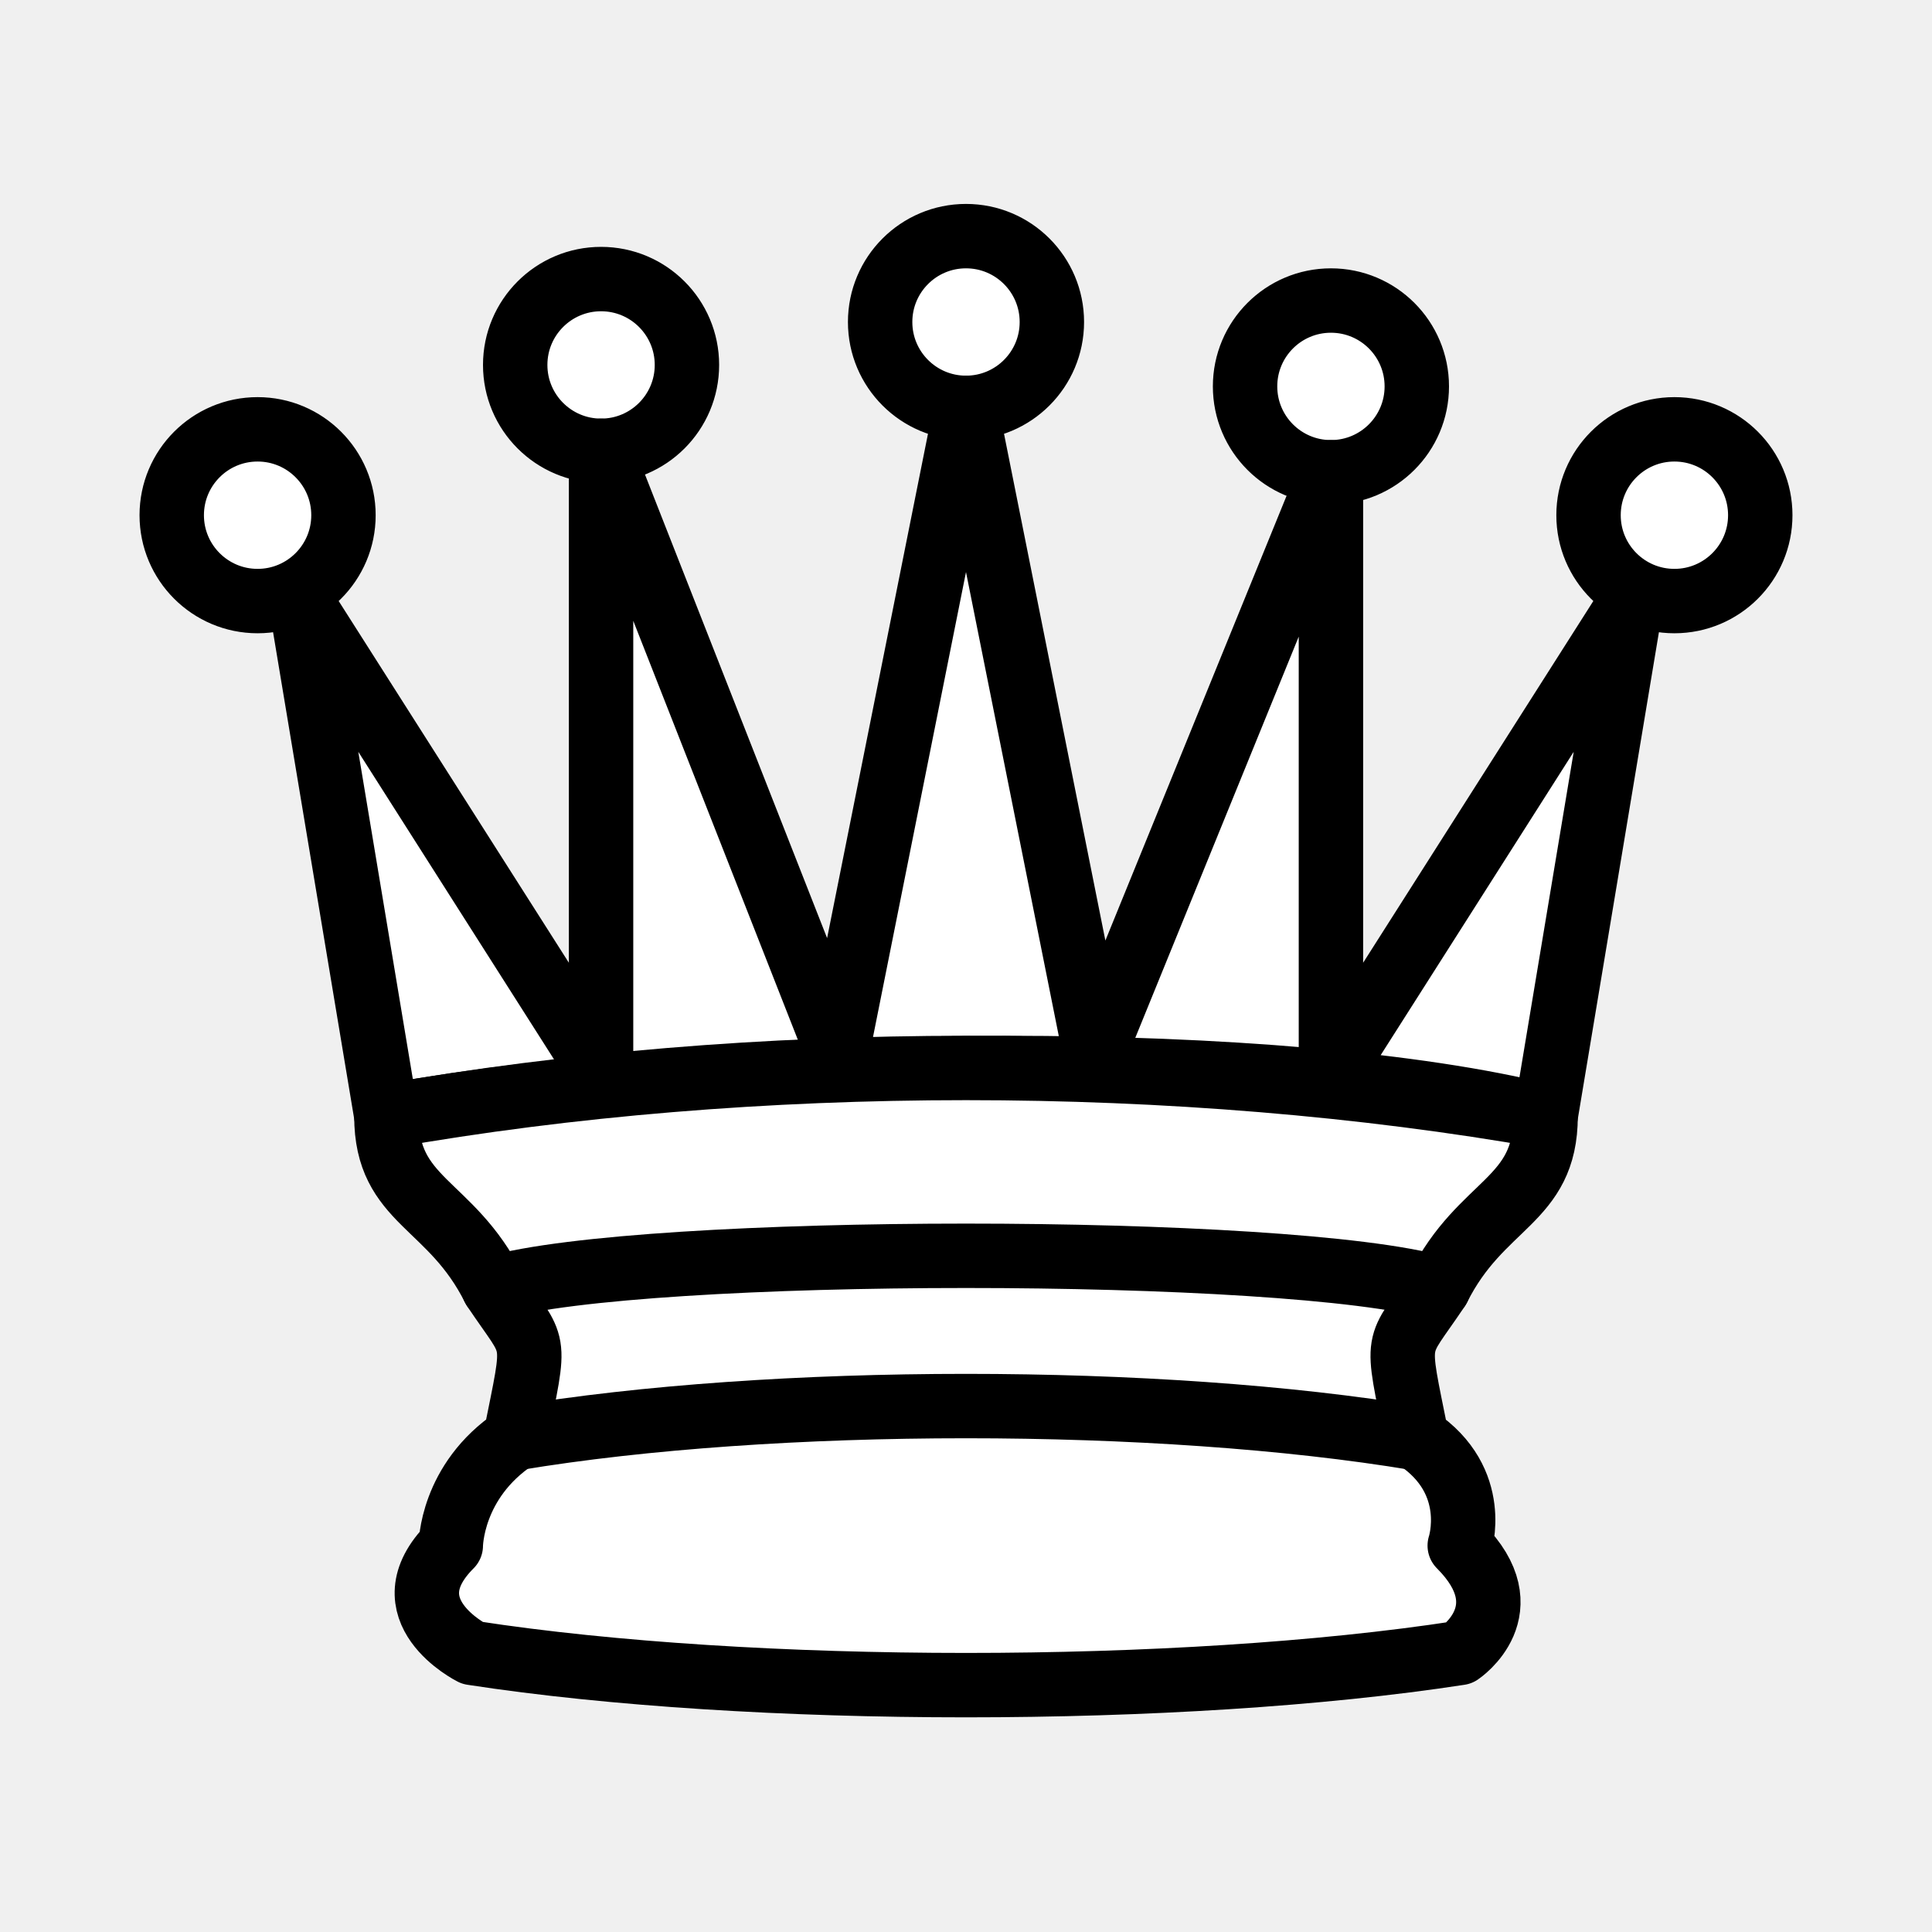
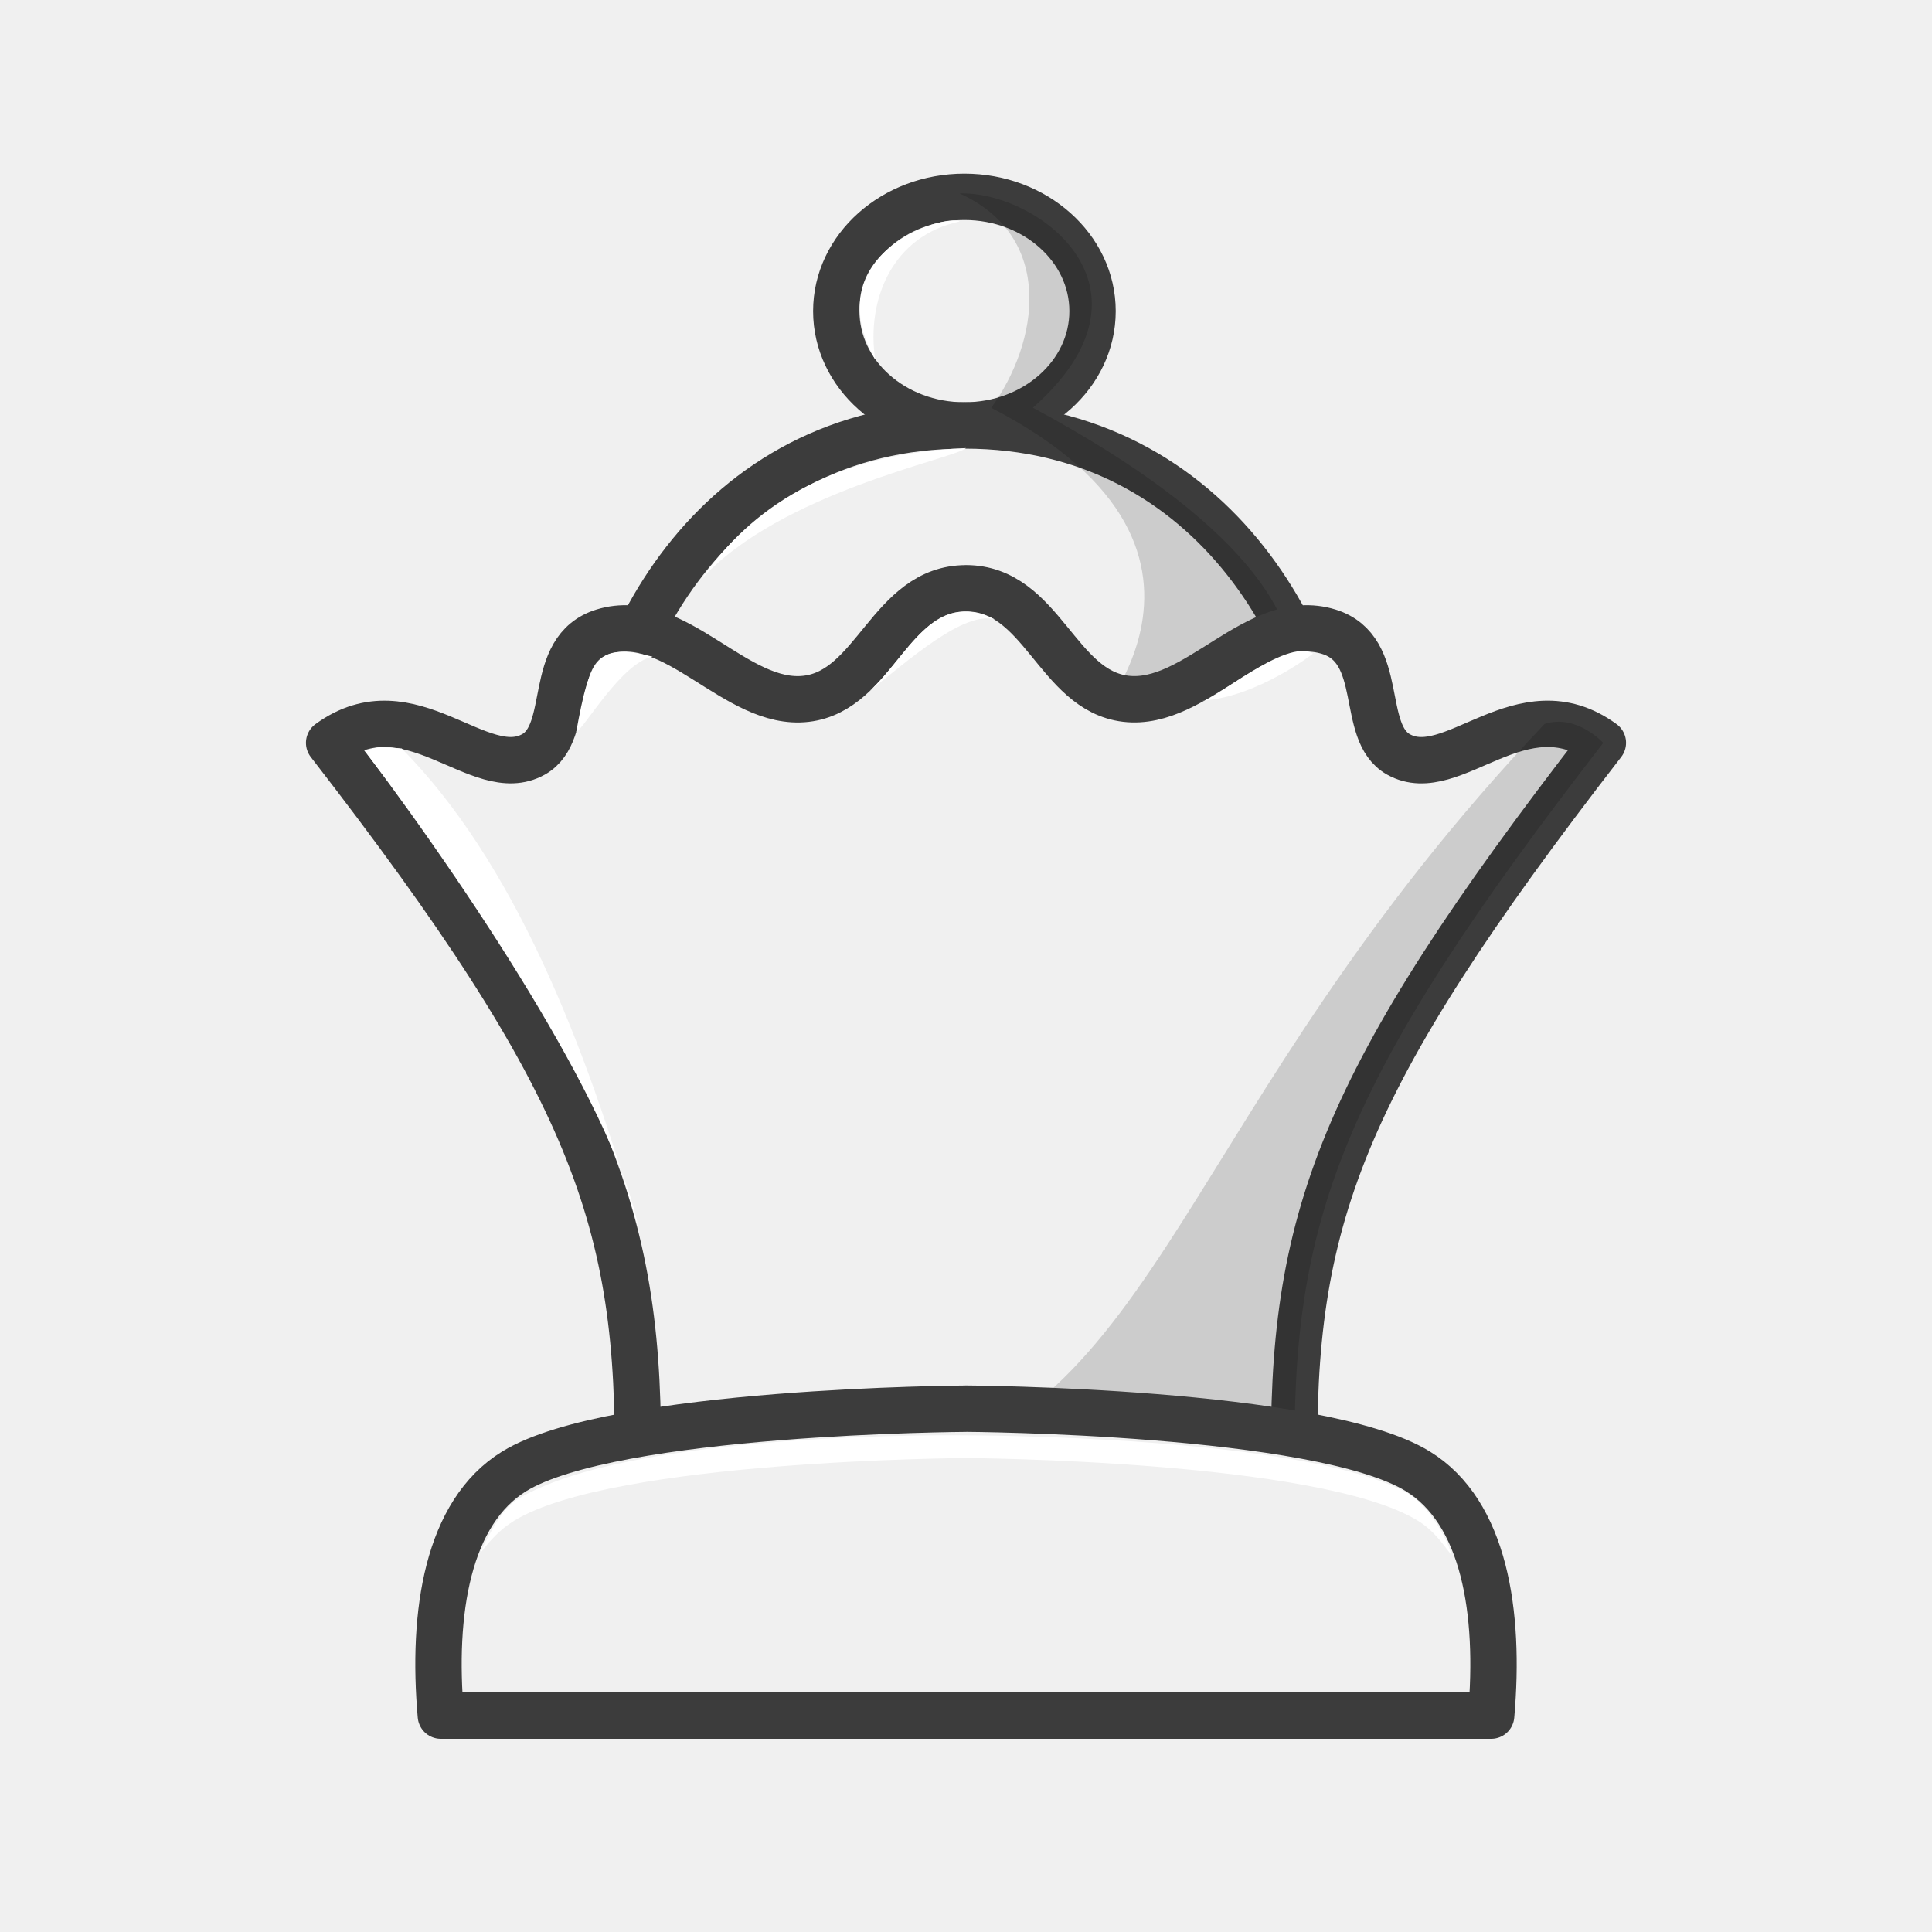
- <svg xmlns="http://www.w3.org/2000/svg" width="45" height="45">
-   <g fill="#fff" fill-rule="evenodd" stroke="#000" stroke-width="1.5" stroke-linecap="round" stroke-linejoin="round">
-     <path d="M8 12a2 2 0 1 1-4 0 2 2 0 1 1 4 0zm16.5-4.5a2 2 0 1 1-4 0 2 2 0 1 1 4 0zM41 12a2 2 0 1 1-4 0 2 2 0 1 1 4 0zM16 8.5a2 2 0 1 1-4 0 2 2 0 1 1 4 0zM33 9a2 2 0 1 1-4 0 2 2 0 1 1 4 0z" />
-     <path d="M9 26c8.5-1.5 21-1.5 27 0l2-12-7 11V11l-5.5 13.5-3-15-3 15-5.5-14V25L7 14l2 12z" stroke-linecap="butt" />
-     <path d="M9 26c0 2 1.5 2 2.5 4 1 1.5 1 1 .5 3.5-1.5 1-1.5 2.5-1.5 2.5-1.5 1.5.5 2.5.5 2.5 6.5 1 16.5 1 23 0 0 0 1.5-1 0-2.5 0 0 .5-1.5-1-2.5-.5-2.5-.5-2 .5-3.5 1-2 2.5-2 2.5-4-8.5-1.5-18.5-1.5-27 0z" stroke-linecap="butt" />
-     <path d="M11.5 30c3.5-1 18.5-1 22 0M12 33.5c6-1 15-1 21 0" fill="none" />
-   </g>
+ <svg xmlns="http://www.w3.org/2000/svg" style="color-scheme:light only" fill-rule="evenodd" clip-rule="evenodd" image-rendering="optimizeQuality" shape-rendering="geometricPrecision" text-rendering="geometricPrecision" viewBox="0 0 50 50">
+   <path fill="#f0f0f0" stroke="#3c3c3c" stroke-linecap="round" stroke-linejoin="round" stroke-width="1.2" d="M24.959 5.094a2.958 3.316 90 0 0-3.316 2.958 2.958 3.316 90 0 0 3.316 2.959 2.958 3.316 90 0 0 3.316-2.959 2.958 3.316 90 0 0-3.316-2.958" />
+   <path fill="#fff" d="M24.836 5.732c-.376-.21-3.724.806-2.185 3.576-.235-1.545.438-3.203 2.185-3.576" />
+   <path fill="#f0f0f0" stroke="#3c3c3c" stroke-linecap="round" stroke-linejoin="round" stroke-width="1.2" d="M24.959 11.011c-6.507 0-9.595 5.884-9.595 10.358h19.263c0-4.474-3.16-10.358-9.668-10.358" />
+   <path fill="#fff" d="M18.161 14.977c1.042-1.478 2.92-3.22 6.84-3.38-.31.277-4.788 1.138-6.84 3.38" />
+   <path d="M24.836 5.007s.046.238 0 0c2.48 1.129 2.05 3.847.817 5.547 7.354 3.803 2.213 8.669 2.212 8.668h2.701c1.762 1.287 7.209-2.741-3.835-8.67 3.528-3.115.097-5.606-1.895-5.546z" opacity=".15" />
+   <path fill="#f0f0f0" stroke="#3c3c3c" stroke-linecap="round" stroke-linejoin="round" stroke-width="1.2" d="M25 15.225c-1.971 0-2.348 2.65-4.137 2.86-1.82.213-3.381-2.312-5.25-1.737-1.495.46-.778 2.6-1.805 3.175-1.402.785-3.185-1.832-5.29-.298 6.838 8.829 8.085 12.377 7.983 18.819h16.998c-.103-6.443 1.144-9.99 7.983-18.82-2.106-1.533-3.889 1.084-5.29.3-1.027-.576-.311-2.716-1.806-3.176-1.868-.575-3.429 1.95-5.25 1.736-1.789-.21-2.166-2.86-4.137-2.86z" />
+   <path fill="#fff" d="M9.895 19.34c-.136-.01-.331.056-.458.085 3.081 4.1 6.575 9.537 7.099 12.417-1.407-4.933-3.267-9.562-6.14-12.472z" />
+   <path d="M39.974 18.735c-9.485 10.003-9.924 17.985-16.941 19.31h10.476c-.103-6.443 1.145-9.99 7.983-18.819 0 0-.688-.756-1.518-.491" opacity=".15" />
+   <path fill="#fff" d="M14.912 18.945c.203-.088 1.184-1.808 1.98-1.95-1.42-.346-1.618-.046-1.98 1.95m7.599-1.069c.953-.847 1.633-2.655 3.238-1.845-.798-.23-2.215 1.04-3.238 1.845m8.609.257c.21.07 2.176-1.642 2.862-1.218 0 0-1.43 1.12-2.862 1.218" />
+   <path fill="#f0f0f0" stroke="#3c3c3c" stroke-linejoin="round" stroke-width="1.2" d="M25 36.457s-9.13.048-11.691 1.62c-1.727 1.06-2.135 3.65-1.9 6.323h27.182c.235-2.672-.172-5.264-1.9-6.324-2.56-1.571-11.69-1.62-11.69-1.62z" />
+   <path fill="#fff" d="M25 37.147s-8.712-.137-11.624 1.666c-.37.229-.7.84-.954 1.39.261-.331.502-.613.887-.849C15.869 37.783 25 37.734 25 37.734s9.132.049 11.692 1.62c.391.24.593.532.856.87.026-.076-.409-1.158-1.144-1.596C33.648 37.136 25 37.147 25 37.147" />
</svg>
